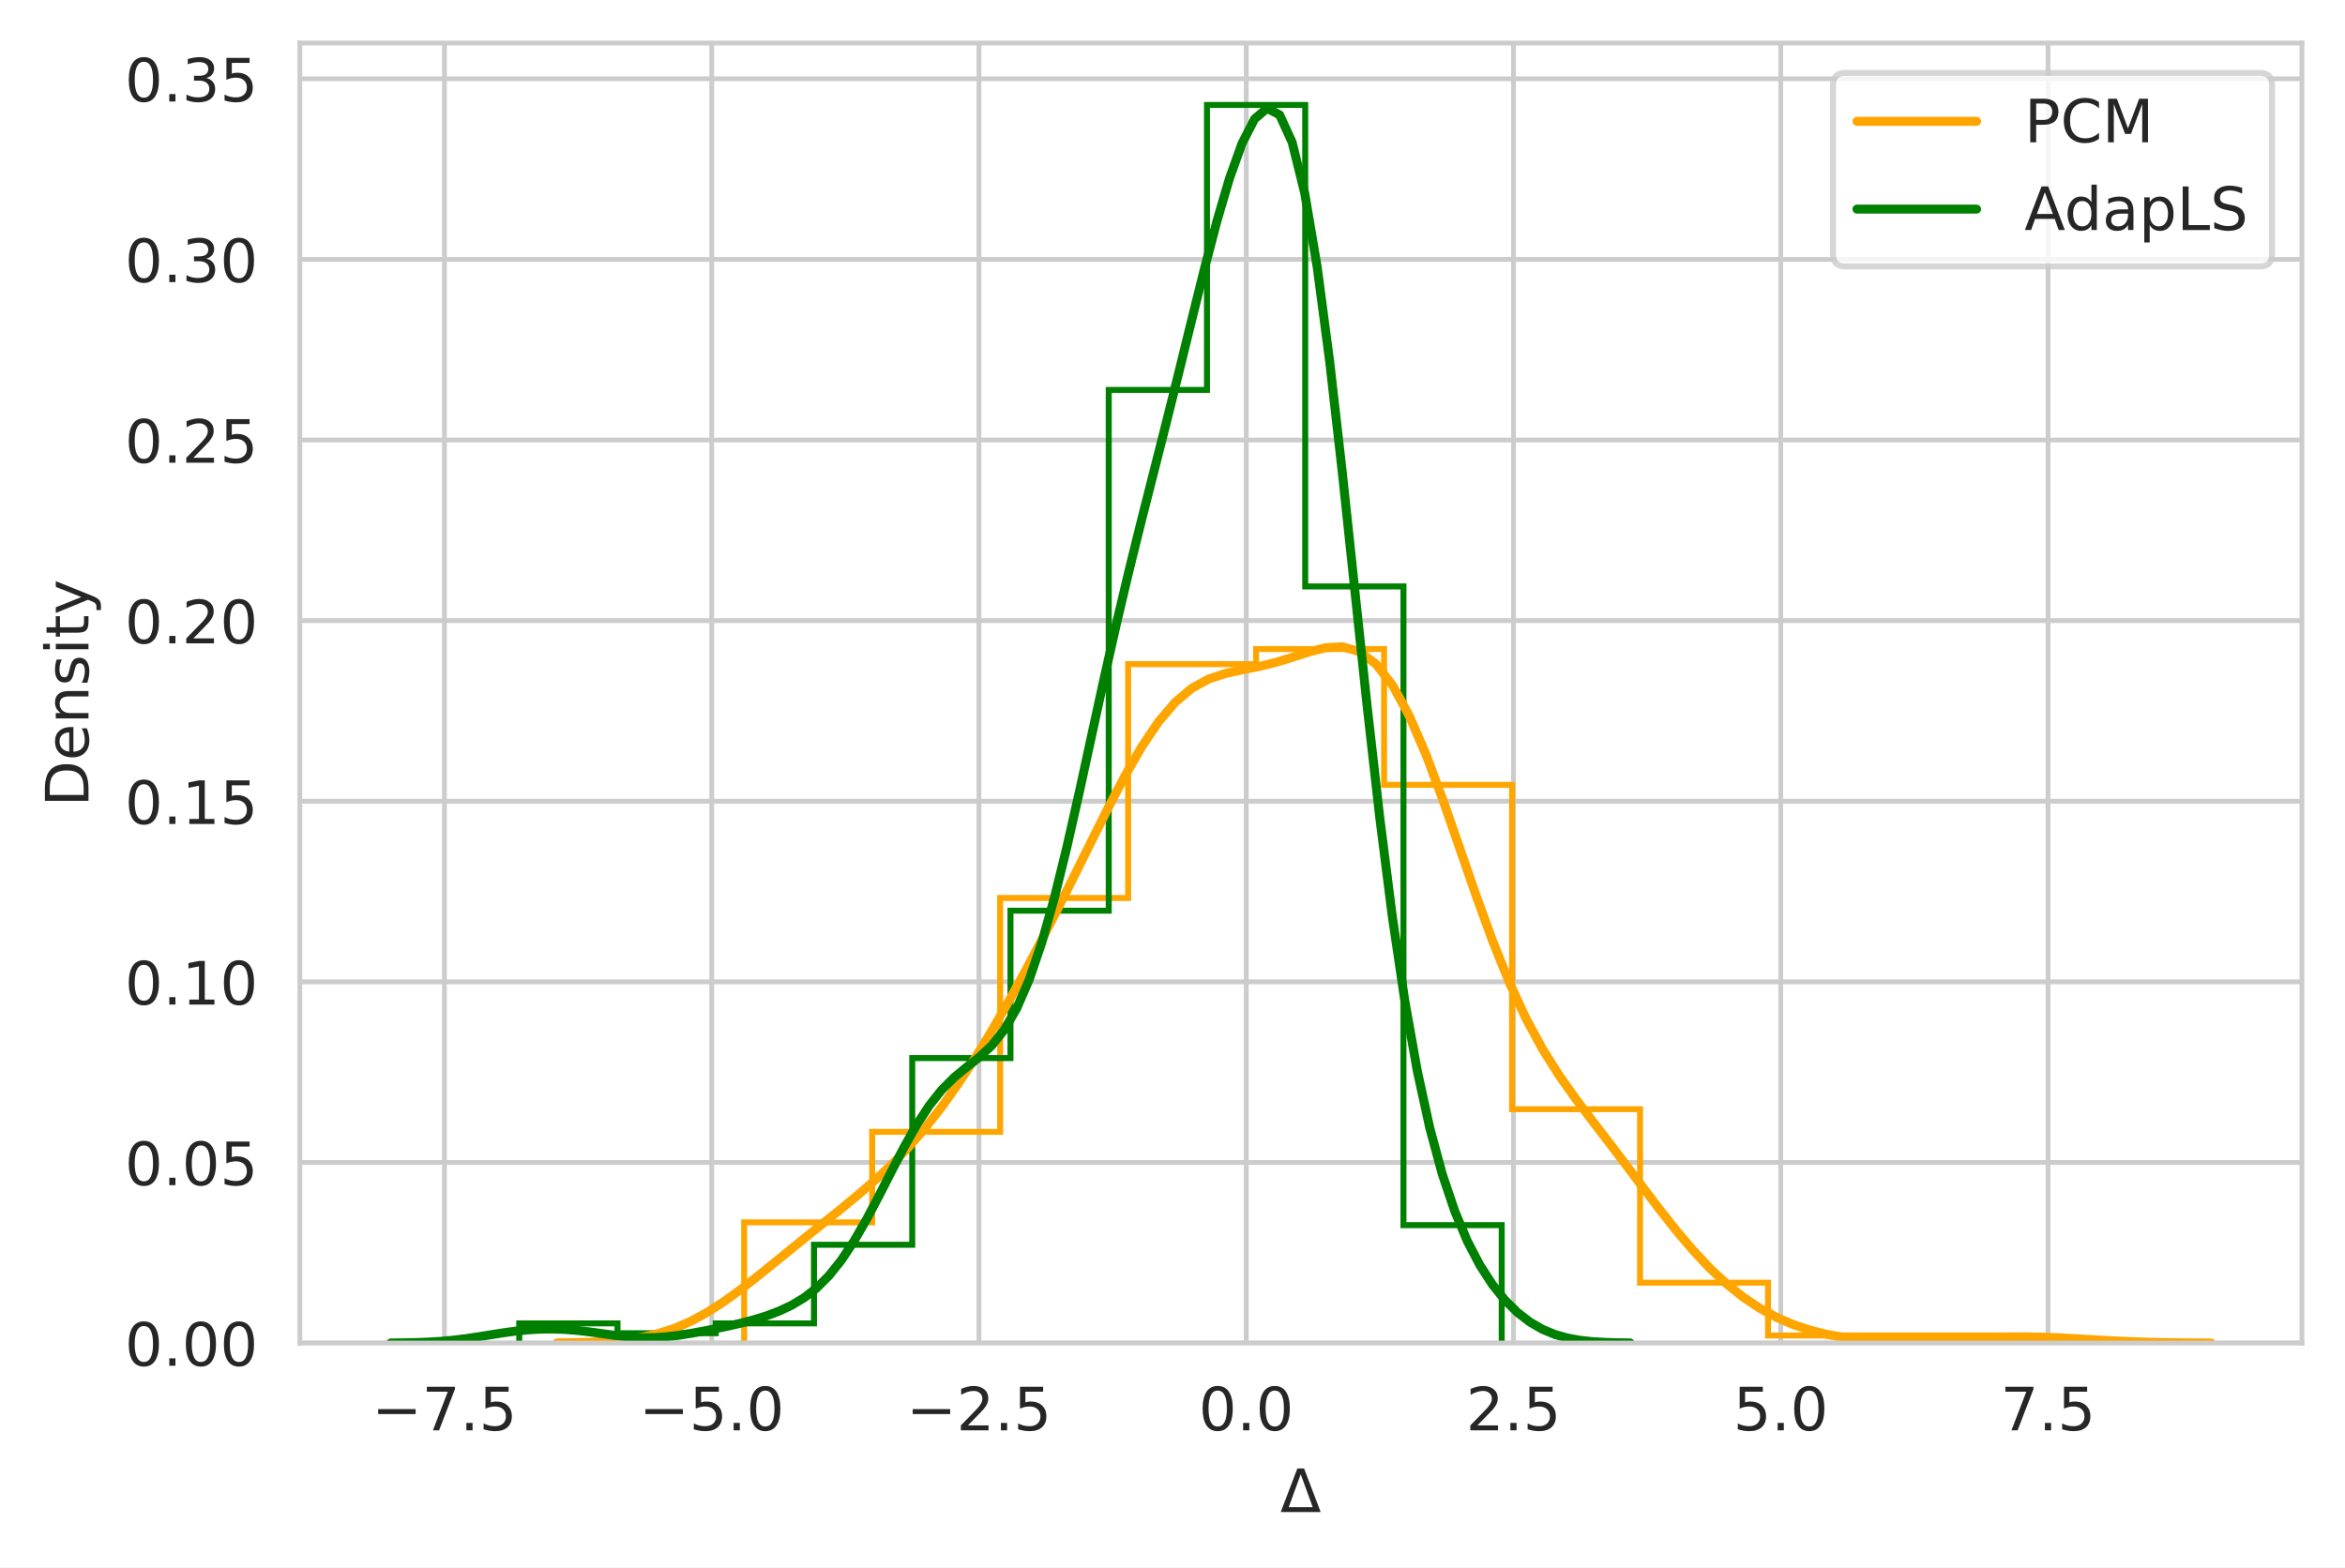
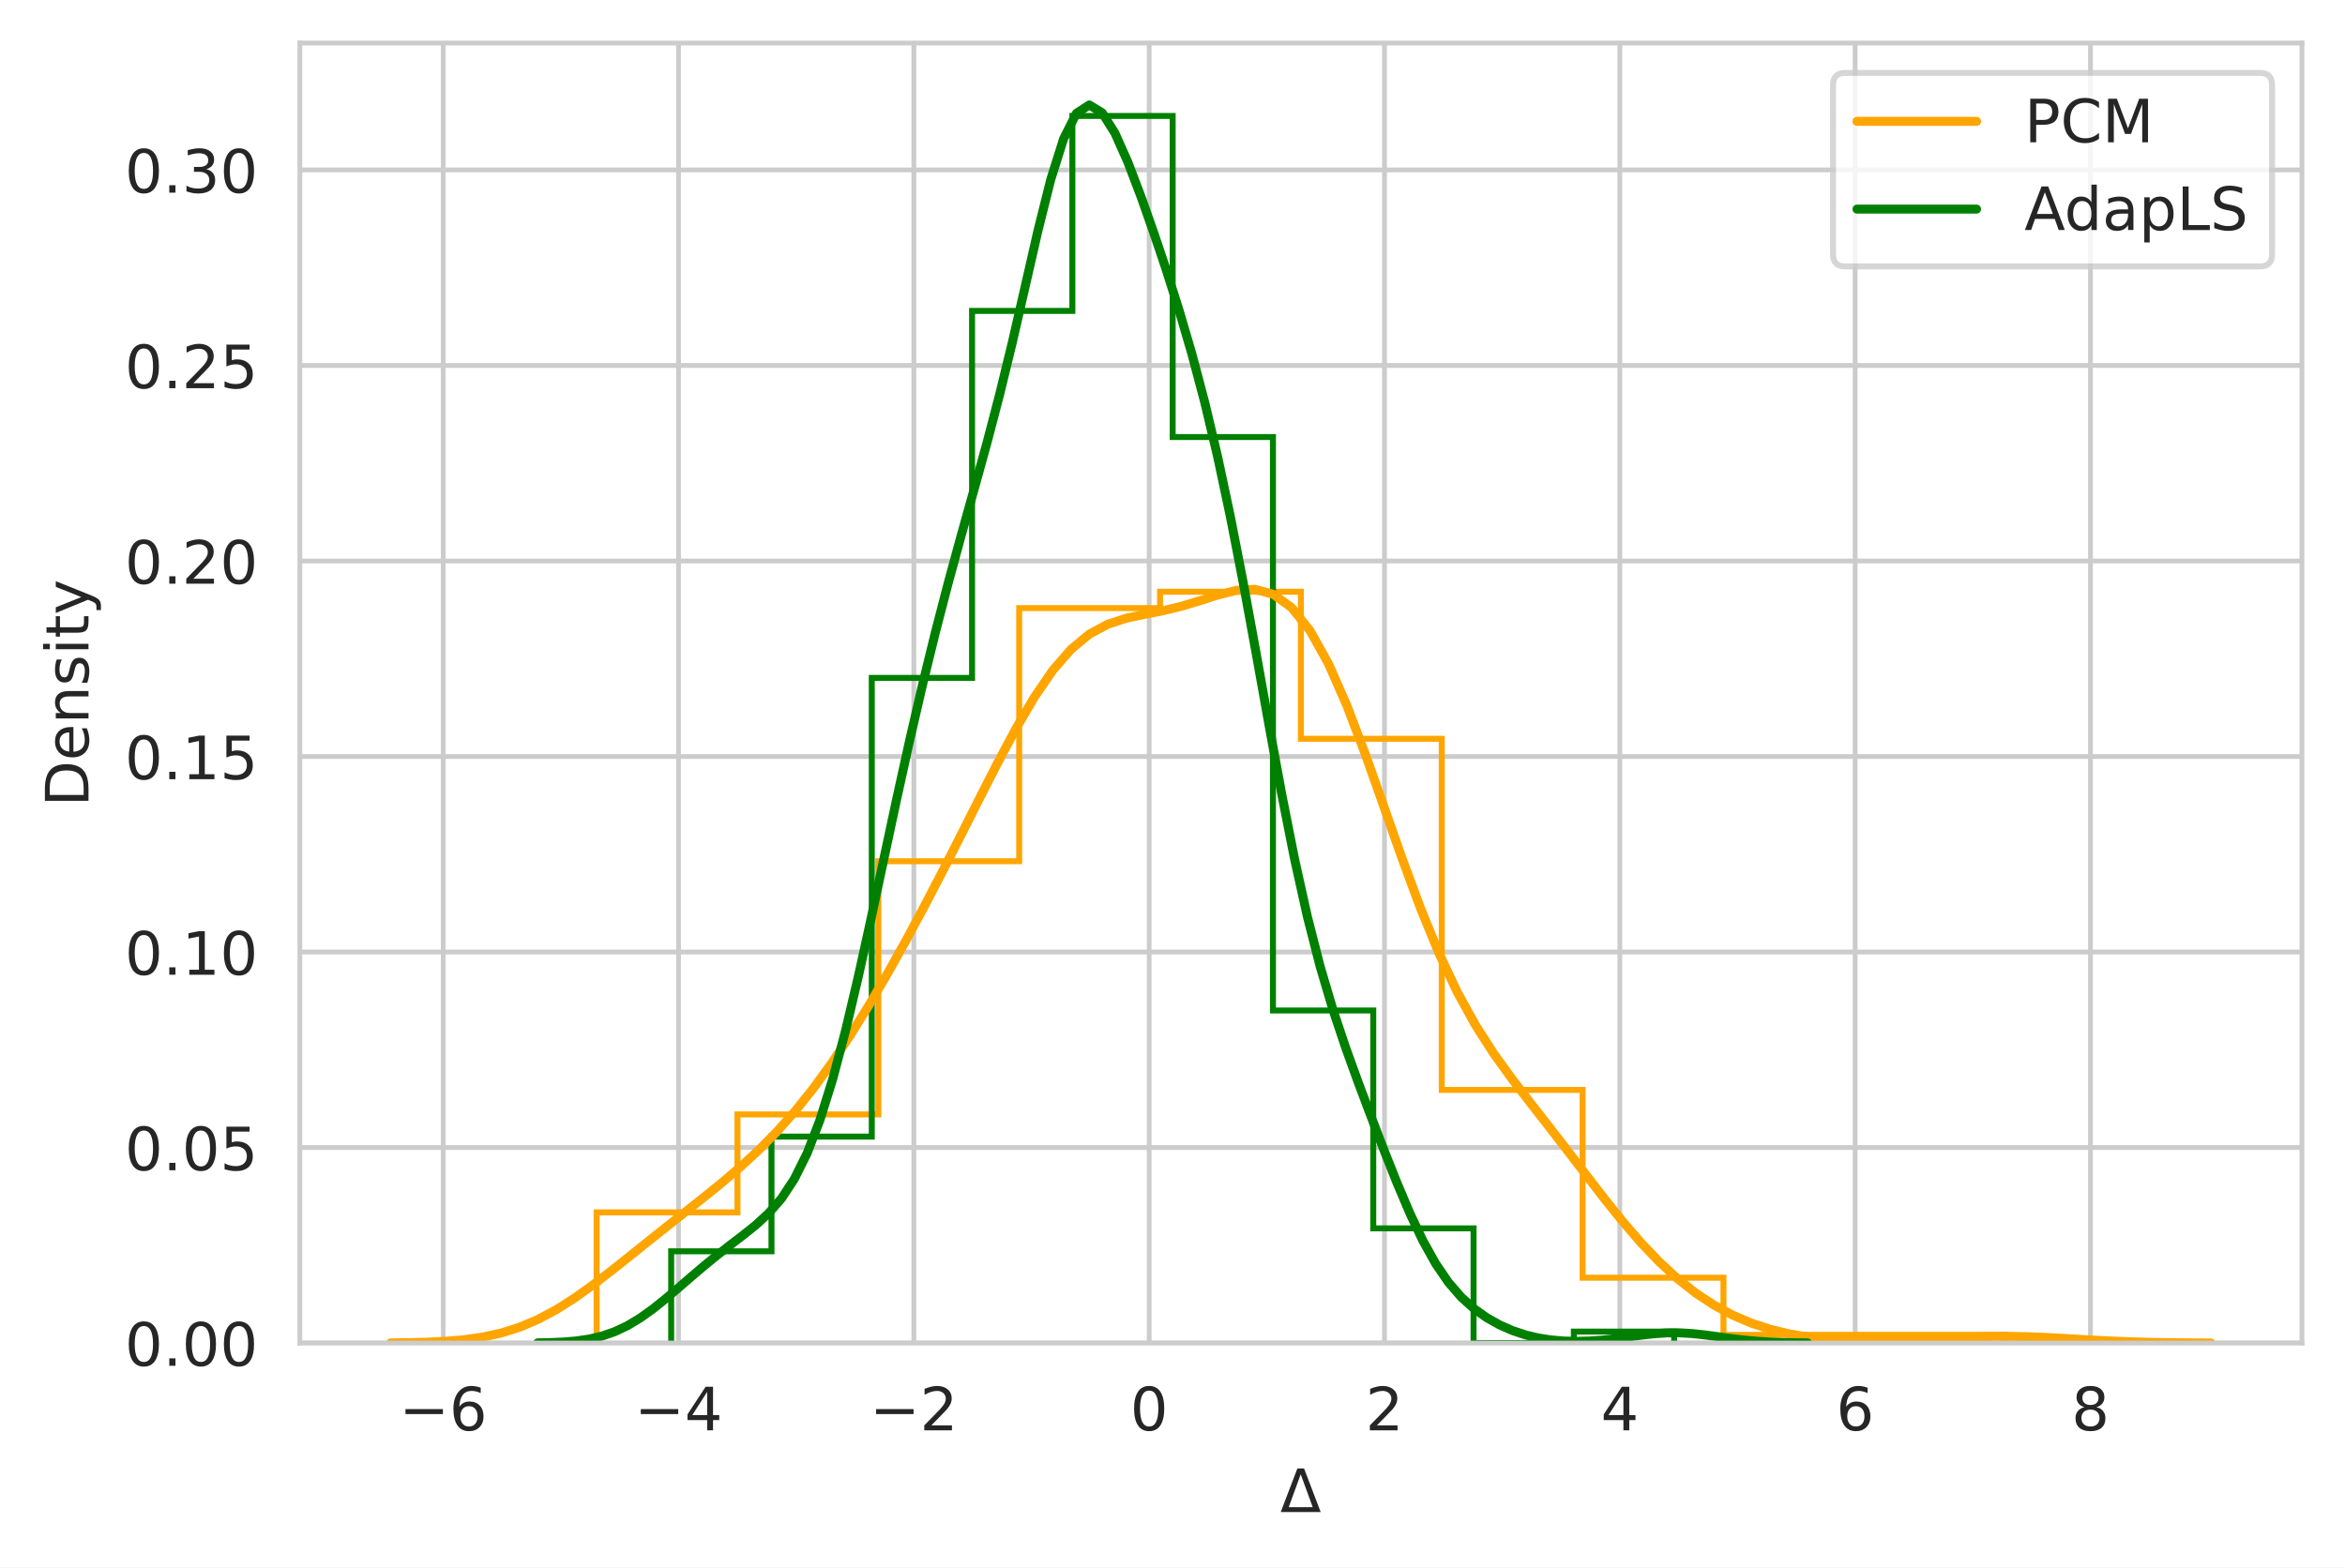
<svg xmlns="http://www.w3.org/2000/svg" xmlns:xlink="http://www.w3.org/1999/xlink" height="262.196pt" version="1.1" viewBox="0 0 392.144 262.196" width="392.144pt">
  <defs>
    <style type="text/css">
*{stroke-linecap:butt;stroke-linejoin:round;}
  </style>
  </defs>
  <g id="figure_1">
    <g id="patch_1">
      <path d="M 0 262.196  L 392.144 262.196  L 392.144 0  L 0 0  z " style="fill:#ffffff;" />
    </g>
    <g id="axes_1">
      <g id="patch_2">
        <path d="M 50.144 224.64  L 384.944 224.64  L 384.944 7.2  L 50.144 7.2  z " style="fill:#ffffff;" />
      </g>
      <g id="matplotlib.axis_1">
        <g id="xtick_1">
          <g id="line2d_1">
-             <path clip-path="url(#pd7d6dc30e6)" d="M 74.325 224.64  L 74.325 7.2  " style="fill:none;stroke:#cccccc;stroke-linecap:round;stroke-width:0.8;" />
+             <path clip-path="url(#p25605b96e4)" d="M 74.117 224.64  L 74.117 7.2  " style="fill:none;stroke:#cccccc;stroke-linecap:round;stroke-width:0.8;" />
          </g>
          <g id="text_1">
            <defs>
              <path d="M 10.594 35.5  L 73.188 35.5  L 73.188 27.203  L 10.594 27.203  z " id="DejaVuSans-8722" />
-               <path d="M 8.203 72.906  L 55.078 72.906  L 55.078 68.703  L 28.609 0  L 18.312 0  L 43.219 64.594  L 8.203 64.594  z " id="DejaVuSans-55" />
-               <path d="M 10.688 12.406  L 21 12.406  L 21 0  L 10.688 0  z " id="DejaVuSans-46" />
-               <path d="M 10.797 72.906  L 49.516 72.906  L 49.516 64.594  L 19.828 64.594  L 19.828 46.734  Q 21.969 47.469 24.109 47.828  Q 26.266 48.188 28.422 48.188  Q 40.625 48.188 47.75 41.5  Q 54.891 34.812 54.891 23.391  Q 54.891 11.625 47.562 5.094  Q 40.234 -1.422 26.906 -1.422  Q 22.312 -1.422 17.547 -0.641  Q 12.797 0.141 7.719 1.703  L 7.719 11.625  Q 12.109 9.234 16.797 8.062  Q 21.484 6.891 26.703 6.891  Q 35.156 6.891 40.078 11.328  Q 45.016 15.766 45.016 23.391  Q 45.016 31 40.078 35.438  Q 35.156 39.891 26.703 39.891  Q 22.75 39.891 18.812 39.016  Q 14.891 38.141 10.797 36.281  z " id="DejaVuSans-53" />
-             </defs>
-             <g style="fill:#262626;" transform="translate(62.18315 239.2384)scale(0.1 -0.1)">
+               <path d="M 33.016 40.375  Q 26.375 40.375 22.484 35.828  Q 18.609 31.297 18.609 23.391  Q 18.609 15.531 22.484 10.953  Q 26.375 6.391 33.016 6.391  Q 39.656 6.391 43.531 10.953  Q 47.406 15.531 47.406 23.391  Q 47.406 31.297 43.531 35.828  Q 39.656 40.375 33.016 40.375  z M 52.594 71.297  L 52.594 62.312  Q 48.875 64.062 45.094 64.984  Q 41.312 65.922 37.594 65.922  Q 27.828 65.922 22.672 59.328  Q 17.531 52.734 16.797 39.406  Q 19.672 43.656 24.016 45.922  Q 28.375 48.188 33.594 48.188  Q 44.578 48.188 50.953 41.516  Q 57.328 34.859 57.328 23.391  Q 57.328 12.156 50.688 5.359  Q 44.047 -1.422 33.016 -1.422  Q 20.359 -1.422 13.672 8.266  Q 6.984 17.969 6.984 36.375  Q 6.984 53.656 15.188 63.938  Q 23.391 74.219 37.203 74.219  Q 40.922 74.219 44.703 73.484  Q 48.484 72.75 52.594 71.297  z " id="DejaVuSans-54" />
+             </defs>
+             <g style="fill:#262626;" transform="translate(66.74594 239.2384)scale(0.1 -0.1)">
              <use xlink:href="#DejaVuSans-8722" />
-               <use x="83.789" xlink:href="#DejaVuSans-55" />
-               <use x="147.412" xlink:href="#DejaVuSans-46" />
-               <use x="179.199" xlink:href="#DejaVuSans-53" />
+               <use x="83.789" xlink:href="#DejaVuSans-54" />
            </g>
          </g>
        </g>
        <g id="xtick_2">
          <g id="line2d_2">
-             <path clip-path="url(#pd7d6dc30e6)" d="M 119.018 224.64  L 119.018 7.2  " style="fill:none;stroke:#cccccc;stroke-linecap:round;stroke-width:0.8;" />
+             <path clip-path="url(#p25605b96e4)" d="M 113.469 224.64  L 113.469 7.2  " style="fill:none;stroke:#cccccc;stroke-linecap:round;stroke-width:0.8;" />
          </g>
          <g id="text_2">
            <defs>
-               <path d="M 31.781 66.406  Q 24.172 66.406 20.328 58.906  Q 16.5 51.422 16.5 36.375  Q 16.5 21.391 20.328 13.891  Q 24.172 6.391 31.781 6.391  Q 39.453 6.391 43.281 13.891  Q 47.125 21.391 47.125 36.375  Q 47.125 51.422 43.281 58.906  Q 39.453 66.406 31.781 66.406  z M 31.781 74.219  Q 44.047 74.219 50.516 64.516  Q 56.984 54.828 56.984 36.375  Q 56.984 17.969 50.516 8.266  Q 44.047 -1.422 31.781 -1.422  Q 19.531 -1.422 13.062 8.266  Q 6.594 17.969 6.594 36.375  Q 6.594 54.828 13.062 64.516  Q 19.531 74.219 31.781 74.219  z " id="DejaVuSans-48" />
-             </defs>
-             <g style="fill:#262626;" transform="translate(106.8763 239.2384)scale(0.1 -0.1)">
+               <path d="M 37.797 64.312  L 12.891 25.391  L 37.797 25.391  z M 35.203 72.906  L 47.609 72.906  L 47.609 25.391  L 58.016 25.391  L 58.016 17.188  L 47.609 17.188  L 47.609 0  L 37.797 0  L 37.797 17.188  L 4.891 17.188  L 4.891 26.703  z " id="DejaVuSans-52" />
+             </defs>
+             <g style="fill:#262626;" transform="translate(106.0979 239.2384)scale(0.1 -0.1)">
              <use xlink:href="#DejaVuSans-8722" />
-               <use x="83.789" xlink:href="#DejaVuSans-53" />
-               <use x="147.412" xlink:href="#DejaVuSans-46" />
-               <use x="179.199" xlink:href="#DejaVuSans-48" />
+               <use x="83.789" xlink:href="#DejaVuSans-52" />
            </g>
          </g>
        </g>
        <g id="xtick_3">
          <g id="line2d_3">
-             <path clip-path="url(#pd7d6dc30e6)" d="M 163.711 224.64  L 163.711 7.2  " style="fill:none;stroke:#cccccc;stroke-linecap:round;stroke-width:0.8;" />
+             <path clip-path="url(#p25605b96e4)" d="M 152.821 224.64  L 152.821 7.2  " style="fill:none;stroke:#cccccc;stroke-linecap:round;stroke-width:0.8;" />
          </g>
          <g id="text_3">
            <defs>
              <path d="M 19.188 8.297  L 53.609 8.297  L 53.609 0  L 7.328 0  L 7.328 8.297  Q 12.938 14.109 22.625 23.891  Q 32.328 33.688 34.812 36.531  Q 39.547 41.844 41.422 45.531  Q 43.312 49.219 43.312 52.781  Q 43.312 58.594 39.234 62.25  Q 35.156 65.922 28.609 65.922  Q 23.969 65.922 18.812 64.312  Q 13.672 62.703 7.812 59.422  L 7.812 69.391  Q 13.766 71.781 18.938 73  Q 24.125 74.219 28.422 74.219  Q 39.75 74.219 46.484 68.547  Q 53.219 62.891 53.219 53.422  Q 53.219 48.922 51.531 44.891  Q 49.859 40.875 45.406 35.406  Q 44.188 33.984 37.641 27.219  Q 31.109 20.453 19.188 8.297  z " id="DejaVuSans-50" />
            </defs>
-             <g style="fill:#262626;" transform="translate(151.5695 239.2384)scale(0.1 -0.1)">
+             <g style="fill:#262626;" transform="translate(145.4498 239.2384)scale(0.1 -0.1)">
              <use xlink:href="#DejaVuSans-8722" />
              <use x="83.789" xlink:href="#DejaVuSans-50" />
-               <use x="147.412" xlink:href="#DejaVuSans-46" />
-               <use x="179.199" xlink:href="#DejaVuSans-53" />
            </g>
          </g>
        </g>
        <g id="xtick_4">
          <g id="line2d_4">
-             <path clip-path="url(#pd7d6dc30e6)" d="M 208.404 224.64  L 208.404 7.2  " style="fill:none;stroke:#cccccc;stroke-linecap:round;stroke-width:0.8;" />
+             <path clip-path="url(#p25605b96e4)" d="M 192.173 224.64  L 192.173 7.2  " style="fill:none;stroke:#cccccc;stroke-linecap:round;stroke-width:0.8;" />
          </g>
          <g id="text_4">
-             <g style="fill:#262626;" transform="translate(200.4525 239.2384)scale(0.1 -0.1)">
-               <use xlink:href="#DejaVuSans-48" />
-               <use x="63.623" xlink:href="#DejaVuSans-46" />
-               <use x="95.41" xlink:href="#DejaVuSans-48" />
+             <defs>
+               <path d="M 31.781 66.406  Q 24.172 66.406 20.328 58.906  Q 16.5 51.422 16.5 36.375  Q 16.5 21.391 20.328 13.891  Q 24.172 6.391 31.781 6.391  Q 39.453 6.391 43.281 13.891  Q 47.125 21.391 47.125 36.375  Q 47.125 51.422 43.281 58.906  Q 39.453 66.406 31.781 66.406  z M 31.781 74.219  Q 44.047 74.219 50.516 64.516  Q 56.984 54.828 56.984 36.375  Q 56.984 17.969 50.516 8.266  Q 44.047 -1.422 31.781 -1.422  Q 19.531 -1.422 13.062 8.266  Q 6.594 17.969 6.594 36.375  Q 6.594 54.828 13.062 64.516  Q 19.531 74.219 31.781 74.219  z " id="DejaVuSans-48" />
+             </defs>
+             <g style="fill:#262626;" transform="translate(188.9916 239.2384)scale(0.1 -0.1)">
+               <use xlink:href="#DejaVuSans-48" />
            </g>
          </g>
        </g>
        <g id="xtick_5">
          <g id="line2d_5">
-             <path clip-path="url(#pd7d6dc30e6)" d="M 253.097 224.64  L 253.097 7.2  " style="fill:none;stroke:#cccccc;stroke-linecap:round;stroke-width:0.8;" />
+             <path clip-path="url(#p25605b96e4)" d="M 231.525 224.64  L 231.525 7.2  " style="fill:none;stroke:#cccccc;stroke-linecap:round;stroke-width:0.8;" />
          </g>
          <g id="text_5">
-             <g style="fill:#262626;" transform="translate(245.1457 239.2384)scale(0.1 -0.1)">
+             <g style="fill:#262626;" transform="translate(228.3436 239.2384)scale(0.1 -0.1)">
              <use xlink:href="#DejaVuSans-50" />
-               <use x="63.623" xlink:href="#DejaVuSans-46" />
-               <use x="95.41" xlink:href="#DejaVuSans-53" />
            </g>
          </g>
        </g>
        <g id="xtick_6">
          <g id="line2d_6">
-             <path clip-path="url(#pd7d6dc30e6)" d="M 297.79 224.64  L 297.79 7.2  " style="fill:none;stroke:#cccccc;stroke-linecap:round;stroke-width:0.8;" />
+             <path clip-path="url(#p25605b96e4)" d="M 270.877 224.64  L 270.877 7.2  " style="fill:none;stroke:#cccccc;stroke-linecap:round;stroke-width:0.8;" />
          </g>
          <g id="text_6">
-             <g style="fill:#262626;" transform="translate(289.8388 239.2384)scale(0.1 -0.1)">
-               <use xlink:href="#DejaVuSans-53" />
-               <use x="63.623" xlink:href="#DejaVuSans-46" />
-               <use x="95.41" xlink:href="#DejaVuSans-48" />
+             <g style="fill:#262626;" transform="translate(267.6955 239.2384)scale(0.1 -0.1)">
+               <use xlink:href="#DejaVuSans-52" />
            </g>
          </g>
        </g>
        <g id="xtick_7">
          <g id="line2d_7">
-             <path clip-path="url(#pd7d6dc30e6)" d="M 342.484 224.64  L 342.484 7.2  " style="fill:none;stroke:#cccccc;stroke-linecap:round;stroke-width:0.8;" />
+             <path clip-path="url(#p25605b96e4)" d="M 310.229 224.64  L 310.229 7.2  " style="fill:none;stroke:#cccccc;stroke-linecap:round;stroke-width:0.8;" />
          </g>
          <g id="text_7">
-             <g style="fill:#262626;" transform="translate(334.532 239.2384)scale(0.1 -0.1)">
-               <use xlink:href="#DejaVuSans-55" />
-               <use x="63.623" xlink:href="#DejaVuSans-46" />
-               <use x="95.41" xlink:href="#DejaVuSans-53" />
-             </g>
-           </g>
-         </g>
-         <g id="text_8">
+             <g style="fill:#262626;" transform="translate(307.0474 239.2384)scale(0.1 -0.1)">
+               <use xlink:href="#DejaVuSans-54" />
+             </g>
+           </g>
+         </g>
+         <g id="xtick_8">
+           <g id="line2d_8">
+             <path clip-path="url(#p25605b96e4)" d="M 349.581 224.64  L 349.581 7.2  " style="fill:none;stroke:#cccccc;stroke-linecap:round;stroke-width:0.8;" />
+           </g>
+           <g id="text_8">
+             <defs>
+               <path d="M 31.781 34.625  Q 24.75 34.625 20.719 30.859  Q 16.703 27.094 16.703 20.516  Q 16.703 13.922 20.719 10.156  Q 24.75 6.391 31.781 6.391  Q 38.812 6.391 42.859 10.172  Q 46.922 13.969 46.922 20.516  Q 46.922 27.094 42.891 30.859  Q 38.875 34.625 31.781 34.625  z M 21.922 38.812  Q 15.578 40.375 12.031 44.719  Q 8.5 49.078 8.5 55.328  Q 8.5 64.062 14.719 69.141  Q 20.953 74.219 31.781 74.219  Q 42.672 74.219 48.875 69.141  Q 55.078 64.062 55.078 55.328  Q 55.078 49.078 51.531 44.719  Q 48 40.375 41.703 38.812  Q 48.828 37.156 52.797 32.312  Q 56.781 27.484 56.781 20.516  Q 56.781 9.906 50.312 4.234  Q 43.844 -1.422 31.781 -1.422  Q 19.734 -1.422 13.25 4.234  Q 6.781 9.906 6.781 20.516  Q 6.781 27.484 10.781 32.312  Q 14.797 37.156 21.922 38.812  z M 18.312 54.391  Q 18.312 48.734 21.844 45.562  Q 25.391 42.391 31.781 42.391  Q 38.141 42.391 41.719 45.562  Q 45.312 48.734 45.312 54.391  Q 45.312 60.062 41.719 63.234  Q 38.141 66.406 31.781 66.406  Q 25.391 66.406 21.844 63.234  Q 18.312 60.062 18.312 54.391  z " id="DejaVuSans-56" />
+             </defs>
+             <g style="fill:#262626;" transform="translate(346.3994 239.2384)scale(0.1 -0.1)">
+               <use xlink:href="#DejaVuSans-56" />
+             </g>
+           </g>
+         </g>
+         <g id="text_9">
          <defs>
            <path d="M 34.188 63.188  L 14.156 8.203  L 54.25 8.203  z M 0.781 0  L 28.609 72.906  L 39.797 72.906  L 67.578 0  z " id="DejaVuSans-916" />
          </defs>
          <g style="fill:#262626;" transform="translate(214.0938 252.9166)scale(0.1 -0.1)">
            <use transform="translate(0 0.09375)" xlink:href="#DejaVuSans-916" />
          </g>
        </g>
      </g>
      <g id="matplotlib.axis_2">
        <g id="ytick_1">
-           <g id="line2d_8">
-             <path clip-path="url(#pd7d6dc30e6)" d="M 50.144 224.64  L 384.944 224.64  " style="fill:none;stroke:#cccccc;stroke-linecap:round;stroke-width:0.8;" />
-           </g>
-           <g id="text_9">
+           <g id="line2d_9">
+             <path clip-path="url(#p25605b96e4)" d="M 50.144 224.64  L 384.944 224.64  " style="fill:none;stroke:#cccccc;stroke-linecap:round;stroke-width:0.8;" />
+           </g>
+           <g id="text_10">
+             <defs>
+               <path d="M 10.688 12.406  L 21 12.406  L 21 0  L 10.688 0  z " id="DejaVuSans-46" />
+             </defs>
            <g style="fill:#262626;" transform="translate(20.87813 228.4392)scale(0.1 -0.1)">
              <use xlink:href="#DejaVuSans-48" />
              <use x="63.623" xlink:href="#DejaVuSans-46" />
              <use x="95.41" xlink:href="#DejaVuSans-48" />
              <use x="159.033" xlink:href="#DejaVuSans-48" />
            </g>
          </g>
        </g>
        <g id="ytick_2">
-           <g id="line2d_9">
-             <path clip-path="url(#pd7d6dc30e6)" d="M 50.144 194.431  L 384.944 194.431  " style="fill:none;stroke:#cccccc;stroke-linecap:round;stroke-width:0.8;" />
-           </g>
-           <g id="text_10">
-             <g style="fill:#262626;" transform="translate(20.87813 198.2304)scale(0.1 -0.1)">
+           <g id="line2d_10">
+             <path clip-path="url(#p25605b96e4)" d="M 50.144 191.937  L 384.944 191.937  " style="fill:none;stroke:#cccccc;stroke-linecap:round;stroke-width:0.8;" />
+           </g>
+           <g id="text_11">
+             <defs>
+               <path d="M 10.797 72.906  L 49.516 72.906  L 49.516 64.594  L 19.828 64.594  L 19.828 46.734  Q 21.969 47.469 24.109 47.828  Q 26.266 48.188 28.422 48.188  Q 40.625 48.188 47.75 41.5  Q 54.891 34.812 54.891 23.391  Q 54.891 11.625 47.562 5.094  Q 40.234 -1.422 26.906 -1.422  Q 22.312 -1.422 17.547 -0.641  Q 12.797 0.141 7.719 1.703  L 7.719 11.625  Q 12.109 9.234 16.797 8.062  Q 21.484 6.891 26.703 6.891  Q 35.156 6.891 40.078 11.328  Q 45.016 15.766 45.016 23.391  Q 45.016 31 40.078 35.438  Q 35.156 39.891 26.703 39.891  Q 22.75 39.891 18.812 39.016  Q 14.891 38.141 10.797 36.281  z " id="DejaVuSans-53" />
+             </defs>
+             <g style="fill:#262626;" transform="translate(20.87813 195.7367)scale(0.1 -0.1)">
              <use xlink:href="#DejaVuSans-48" />
              <use x="63.623" xlink:href="#DejaVuSans-46" />
              <use x="95.41" xlink:href="#DejaVuSans-48" />
              <use x="159.033" xlink:href="#DejaVuSans-53" />
            </g>
          </g>
        </g>
        <g id="ytick_3">
-           <g id="line2d_10">
-             <path clip-path="url(#pd7d6dc30e6)" d="M 50.144 164.222  L 384.944 164.222  " style="fill:none;stroke:#cccccc;stroke-linecap:round;stroke-width:0.8;" />
-           </g>
-           <g id="text_11">
+           <g id="line2d_11">
+             <path clip-path="url(#p25605b96e4)" d="M 50.144 159.235  L 384.944 159.235  " style="fill:none;stroke:#cccccc;stroke-linecap:round;stroke-width:0.8;" />
+           </g>
+           <g id="text_12">
            <defs>
              <path d="M 12.406 8.297  L 28.516 8.297  L 28.516 63.922  L 10.984 60.406  L 10.984 69.391  L 28.422 72.906  L 38.281 72.906  L 38.281 8.297  L 54.391 8.297  L 54.391 0  L 12.406 0  z " id="DejaVuSans-49" />
            </defs>
-             <g style="fill:#262626;" transform="translate(20.87813 168.0215)scale(0.1 -0.1)">
+             <g style="fill:#262626;" transform="translate(20.87813 163.0342)scale(0.1 -0.1)">
              <use xlink:href="#DejaVuSans-48" />
              <use x="63.623" xlink:href="#DejaVuSans-46" />
              <use x="95.41" xlink:href="#DejaVuSans-49" />
              <use x="159.033" xlink:href="#DejaVuSans-48" />
            </g>
          </g>
        </g>
        <g id="ytick_4">
-           <g id="line2d_11">
-             <path clip-path="url(#pd7d6dc30e6)" d="M 50.144 134.013  L 384.944 134.013  " style="fill:none;stroke:#cccccc;stroke-linecap:round;stroke-width:0.8;" />
-           </g>
-           <g id="text_12">
-             <g style="fill:#262626;" transform="translate(20.87813 137.8126)scale(0.1 -0.1)">
+           <g id="line2d_12">
+             <path clip-path="url(#p25605b96e4)" d="M 50.144 126.532  L 384.944 126.532  " style="fill:none;stroke:#cccccc;stroke-linecap:round;stroke-width:0.8;" />
+           </g>
+           <g id="text_13">
+             <g style="fill:#262626;" transform="translate(20.87813 130.3317)scale(0.1 -0.1)">
              <use xlink:href="#DejaVuSans-48" />
              <use x="63.623" xlink:href="#DejaVuSans-46" />
              <use x="95.41" xlink:href="#DejaVuSans-49" />
              <use x="159.033" xlink:href="#DejaVuSans-53" />
            </g>
          </g>
        </g>
        <g id="ytick_5">
-           <g id="line2d_12">
-             <path clip-path="url(#pd7d6dc30e6)" d="M 50.144 103.805  L 384.944 103.805  " style="fill:none;stroke:#cccccc;stroke-linecap:round;stroke-width:0.8;" />
-           </g>
-           <g id="text_13">
-             <g style="fill:#262626;" transform="translate(20.87813 107.6038)scale(0.1 -0.1)">
+           <g id="line2d_13">
+             <path clip-path="url(#p25605b96e4)" d="M 50.144 93.83  L 384.944 93.83  " style="fill:none;stroke:#cccccc;stroke-linecap:round;stroke-width:0.8;" />
+           </g>
+           <g id="text_14">
+             <g style="fill:#262626;" transform="translate(20.87813 97.62916)scale(0.1 -0.1)">
              <use xlink:href="#DejaVuSans-48" />
              <use x="63.623" xlink:href="#DejaVuSans-46" />
              <use x="95.41" xlink:href="#DejaVuSans-50" />
              <use x="159.033" xlink:href="#DejaVuSans-48" />
            </g>
          </g>
        </g>
        <g id="ytick_6">
-           <g id="line2d_13">
-             <path clip-path="url(#pd7d6dc30e6)" d="M 50.144 73.596  L 384.944 73.596  " style="fill:none;stroke:#cccccc;stroke-linecap:round;stroke-width:0.8;" />
-           </g>
-           <g id="text_14">
-             <g style="fill:#262626;" transform="translate(20.87813 77.39491)scale(0.1 -0.1)">
+           <g id="line2d_14">
+             <path clip-path="url(#p25605b96e4)" d="M 50.144 61.127  L 384.944 61.127  " style="fill:none;stroke:#cccccc;stroke-linecap:round;stroke-width:0.8;" />
+           </g>
+           <g id="text_15">
+             <g style="fill:#262626;" transform="translate(20.87813 64.92664)scale(0.1 -0.1)">
              <use xlink:href="#DejaVuSans-48" />
              <use x="63.623" xlink:href="#DejaVuSans-46" />
              <use x="95.41" xlink:href="#DejaVuSans-50" />
              <use x="159.033" xlink:href="#DejaVuSans-53" />
            </g>
          </g>
        </g>
        <g id="ytick_7">
-           <g id="line2d_14">
-             <path clip-path="url(#pd7d6dc30e6)" d="M 50.144 43.387  L 384.944 43.387  " style="fill:none;stroke:#cccccc;stroke-linecap:round;stroke-width:0.8;" />
-           </g>
-           <g id="text_15">
+           <g id="line2d_15">
+             <path clip-path="url(#p25605b96e4)" d="M 50.144 28.425  L 384.944 28.425  " style="fill:none;stroke:#cccccc;stroke-linecap:round;stroke-width:0.8;" />
+           </g>
+           <g id="text_16">
            <defs>
              <path d="M 40.578 39.312  Q 47.656 37.797 51.625 33  Q 55.609 28.219 55.609 21.188  Q 55.609 10.406 48.188 4.484  Q 40.766 -1.422 27.094 -1.422  Q 22.516 -1.422 17.656 -0.516  Q 12.797 0.391 7.625 2.203  L 7.625 11.719  Q 11.719 9.328 16.594 8.109  Q 21.484 6.891 26.812 6.891  Q 36.078 6.891 40.938 10.547  Q 45.797 14.203 45.797 21.188  Q 45.797 27.641 41.281 31.266  Q 36.766 34.906 28.719 34.906  L 20.219 34.906  L 20.219 43.016  L 29.109 43.016  Q 36.375 43.016 40.234 45.922  Q 44.094 48.828 44.094 54.297  Q 44.094 59.906 40.109 62.906  Q 36.141 65.922 28.719 65.922  Q 24.656 65.922 20.016 65.031  Q 15.375 64.156 9.812 62.312  L 9.812 71.094  Q 15.438 72.656 20.344 73.438  Q 25.25 74.219 29.594 74.219  Q 40.828 74.219 47.359 69.109  Q 53.906 64.016 53.906 55.328  Q 53.906 49.266 50.438 45.094  Q 46.969 40.922 40.578 39.312  z " id="DejaVuSans-51" />
            </defs>
-             <g style="fill:#262626;" transform="translate(20.87813 47.18605)scale(0.1 -0.1)">
+             <g style="fill:#262626;" transform="translate(20.87813 32.22413)scale(0.1 -0.1)">
              <use xlink:href="#DejaVuSans-48" />
              <use x="63.623" xlink:href="#DejaVuSans-46" />
              <use x="95.41" xlink:href="#DejaVuSans-51" />
              <use x="159.033" xlink:href="#DejaVuSans-48" />
-             </g>
-           </g>
-         </g>
-         <g id="ytick_8">
-           <g id="line2d_15">
-             <path clip-path="url(#pd7d6dc30e6)" d="M 50.144 13.178  L 384.944 13.178  " style="fill:none;stroke:#cccccc;stroke-linecap:round;stroke-width:0.8;" />
-           </g>
-           <g id="text_16">
-             <g style="fill:#262626;" transform="translate(20.87813 16.97718)scale(0.1 -0.1)">
-               <use xlink:href="#DejaVuSans-48" />
-               <use x="63.623" xlink:href="#DejaVuSans-46" />
-               <use x="95.41" xlink:href="#DejaVuSans-51" />
-               <use x="159.033" xlink:href="#DejaVuSans-53" />
            </g>
          </g>
        </g>
        <g id="text_17">
          <defs>
            <path d="M 19.672 64.797  L 19.672 8.109  L 31.594 8.109  Q 46.688 8.109 53.688 14.938  Q 60.688 21.781 60.688 36.531  Q 60.688 51.172 53.688 57.984  Q 46.688 64.797 31.594 64.797  z M 9.812 72.906  L 30.078 72.906  Q 51.266 72.906 61.172 64.094  Q 71.094 55.281 71.094 36.531  Q 71.094 17.672 61.125 8.828  Q 51.172 0 30.078 0  L 9.812 0  z " id="DejaVuSans-68" />
            <path d="M 56.203 29.594  L 56.203 25.203  L 14.891 25.203  Q 15.484 15.922 20.484 11.062  Q 25.484 6.203 34.422 6.203  Q 39.594 6.203 44.453 7.469  Q 49.312 8.734 54.109 11.281  L 54.109 2.781  Q 49.266 0.734 44.188 -0.344  Q 39.109 -1.422 33.891 -1.422  Q 20.797 -1.422 13.156 6.188  Q 5.516 13.812 5.516 26.812  Q 5.516 40.234 12.766 48.109  Q 20.016 56 32.328 56  Q 43.359 56 49.781 48.891  Q 56.203 41.797 56.203 29.594  z M 47.219 32.234  Q 47.125 39.594 43.094 43.984  Q 39.062 48.391 32.422 48.391  Q 24.906 48.391 20.391 44.141  Q 15.875 39.891 15.188 32.172  z " id="DejaVuSans-101" />
            <path d="M 54.891 33.016  L 54.891 0  L 45.906 0  L 45.906 32.719  Q 45.906 40.484 42.875 44.328  Q 39.844 48.188 33.797 48.188  Q 26.516 48.188 22.312 43.547  Q 18.109 38.922 18.109 30.906  L 18.109 0  L 9.078 0  L 9.078 54.688  L 18.109 54.688  L 18.109 46.188  Q 21.344 51.125 25.703 53.562  Q 30.078 56 35.797 56  Q 45.219 56 50.047 50.172  Q 54.891 44.344 54.891 33.016  z " id="DejaVuSans-110" />
            <path d="M 44.281 53.078  L 44.281 44.578  Q 40.484 46.531 36.375 47.5  Q 32.281 48.484 27.875 48.484  Q 21.188 48.484 17.844 46.438  Q 14.5 44.391 14.5 40.281  Q 14.5 37.156 16.891 35.375  Q 19.281 33.594 26.516 31.984  L 29.594 31.297  Q 39.156 29.25 43.188 25.516  Q 47.219 21.781 47.219 15.094  Q 47.219 7.469 41.188 3.016  Q 35.156 -1.422 24.609 -1.422  Q 20.219 -1.422 15.453 -0.562  Q 10.688 0.297 5.422 2  L 5.422 11.281  Q 10.406 8.688 15.234 7.391  Q 20.062 6.109 24.812 6.109  Q 31.156 6.109 34.562 8.281  Q 37.984 10.453 37.984 14.406  Q 37.984 18.062 35.516 20.016  Q 33.062 21.969 24.703 23.781  L 21.578 24.516  Q 13.234 26.266 9.516 29.906  Q 5.812 33.547 5.812 39.891  Q 5.812 47.609 11.281 51.797  Q 16.75 56 26.812 56  Q 31.781 56 36.172 55.266  Q 40.578 54.547 44.281 53.078  z " id="DejaVuSans-115" />
            <path d="M 9.422 54.688  L 18.406 54.688  L 18.406 0  L 9.422 0  z M 9.422 75.984  L 18.406 75.984  L 18.406 64.594  L 9.422 64.594  z " id="DejaVuSans-105" />
            <path d="M 18.312 70.219  L 18.312 54.688  L 36.812 54.688  L 36.812 47.703  L 18.312 47.703  L 18.312 18.016  Q 18.312 11.328 20.141 9.422  Q 21.969 7.516 27.594 7.516  L 36.812 7.516  L 36.812 0  L 27.594 0  Q 17.188 0 13.234 3.875  Q 9.281 7.766 9.281 18.016  L 9.281 47.703  L 2.688 47.703  L 2.688 54.688  L 9.281 54.688  L 9.281 70.219  z " id="DejaVuSans-116" />
            <path d="M 32.172 -5.078  Q 28.375 -14.844 24.75 -17.812  Q 21.141 -20.797 15.094 -20.797  L 7.906 -20.797  L 7.906 -13.281  L 13.188 -13.281  Q 16.891 -13.281 18.938 -11.516  Q 21 -9.766 23.484 -3.219  L 25.094 0.875  L 2.984 54.688  L 12.5 54.688  L 29.594 11.922  L 46.688 54.688  L 56.203 54.688  z " id="DejaVuSans-121" />
          </defs>
          <g style="fill:#262626;" transform="translate(14.79844 134.9286)rotate(-90)scale(0.1 -0.1)">
            <use xlink:href="#DejaVuSans-68" />
            <use x="77.002" xlink:href="#DejaVuSans-101" />
            <use x="138.525" xlink:href="#DejaVuSans-110" />
            <use x="201.904" xlink:href="#DejaVuSans-115" />
            <use x="254.004" xlink:href="#DejaVuSans-105" />
            <use x="281.787" xlink:href="#DejaVuSans-116" />
            <use x="320.996" xlink:href="#DejaVuSans-121" />
          </g>
        </g>
      </g>
      <g id="patch_3">
-         <path clip-path="url(#pd7d6dc30e6)" d="M 124.448 224.64  L 124.448 204.453  L 145.85 204.453  L 145.85 189.312  L 167.251 189.312  L 167.251 150.199  L 188.653 150.199  L 188.653 111.086  L 210.054 111.086  L 210.054 108.562  L 231.456 108.562  L 231.456 131.273  L 252.857 131.273  L 252.857 185.527  L 274.259 185.527  L 274.259 214.546  L 295.66 214.546  L 295.66 223.378  L 317.062 223.378  L 317.062 223.378  L 338.463 223.378  L 338.463 224.64  " style="fill:none;stroke:#ffa500;stroke-linejoin:miter;" />
+         <path clip-path="url(#p25605b96e4)" d="M 99.77 224.64  L 99.77 202.786  L 123.324 202.786  L 123.324 186.396  L 146.879 186.396  L 146.879 144.054  L 170.434 144.054  L 170.434 101.712  L 193.989 101.712  L 193.989 98.98  L 217.544 98.98  L 217.544 123.566  L 241.099 123.566  L 241.099 182.298  L 264.653 182.298  L 264.653 213.713  L 288.208 213.713  L 288.208 223.274  L 311.763 223.274  L 311.763 223.274  L 335.318 223.274  L 335.318 224.64  " style="fill:none;stroke:#ffa500;stroke-linejoin:miter;" />
      </g>
      <g id="patch_4">
-         <path clip-path="url(#pd7d6dc30e6)" d="M 86.83 224.64  L 86.83 221.353  L 103.26 221.353  L 103.26 222.996  L 119.689 222.996  L 119.689 221.353  L 136.119 221.353  L 136.119 208.205  L 152.549 208.205  L 152.549 176.977  L 168.978 176.977  L 168.978 152.324  L 185.408 152.324  L 185.408 65.217  L 201.837 65.217  L 201.837 17.554  L 218.267 17.554  L 218.267 98.088  L 234.696 98.088  L 234.696 204.918  L 251.126 204.918  L 251.126 224.64  " style="fill:none;stroke:#008000;stroke-linejoin:miter;" />
+         <path clip-path="url(#p25605b96e4)" d="M 112.239 224.64  L 112.239 209.294  L 129.011 209.294  L 129.011 190.112  L 145.783 190.112  L 145.783 113.384  L 162.555 113.384  L 162.555 52.001  L 179.328 52.001  L 179.328 19.392  L 196.1 19.392  L 196.1 73.102  L 212.872 73.102  L 212.872 169.012  L 229.644 169.012  L 229.644 205.458  L 246.417 205.458  L 246.417 224.64  L 263.189 224.64  L 263.189 222.722  L 279.961 222.722  L 279.961 224.64  " style="fill:none;stroke:#008000;stroke-linejoin:miter;" />
      </g>
      <g id="line2d_16">
-         <path clip-path="url(#pd7d6dc30e6)" d="M 93.186 224.612  L 95.979 224.577  L 98.772 224.503  L 101.566 224.365  L 104.359 224.119  L 107.152 223.714  L 109.946 223.091  L 112.739 222.195  L 115.532 220.992  L 118.326 219.474  L 121.119 217.67  L 123.912 215.64  L 126.706 213.458  L 129.499 211.2  L 132.292 208.924  L 135.086 206.663  L 137.879 204.421  L 140.672 202.174  L 143.466 199.875  L 146.259 197.457  L 149.052 194.845  L 151.846 191.967  L 154.639 188.765  L 157.432 185.208  L 160.226 181.292  L 163.019 177.035  L 165.812 172.466  L 168.606 167.622  L 171.399 162.539  L 174.192 157.253  L 176.986 151.798  L 179.779 146.219  L 182.572 140.588  L 185.366 135.023  L 188.159 129.705  L 190.952 124.859  L 193.746 120.716  L 196.539 117.446  L 199.332 115.097  L 202.126 113.573  L 204.919 112.65  L 207.712 112.044  L 210.506 111.488  L 213.299 110.804  L 216.092 109.952  L 218.886 109.046  L 221.679 108.338  L 224.472 108.181  L 227.266 108.963  L 230.059 111.027  L 232.852 114.59  L 235.646 119.687  L 238.439 126.149  L 241.232 133.627  L 244.026 141.656  L 246.819 149.735  L 249.612 157.41  L 252.406 164.349  L 255.199 170.388  L 257.992 175.54  L 260.786 179.961  L 263.579 183.895  L 266.372 187.587  L 269.166 191.228  L 271.959 194.909  L 274.752 198.628  L 277.546 202.31  L 280.339 205.849  L 283.132 209.145  L 285.926 212.122  L 288.719 214.734  L 291.512 216.969  L 294.306 218.833  L 297.099 220.351  L 299.892 221.556  L 302.686 222.487  L 305.479 223.182  L 308.272 223.682  L 311.066 224.02  L 313.859 224.226  L 316.652 224.326  L 319.446 224.338  L 322.239 224.278  L 325.032 224.164  L 327.826 224.015  L 330.619 223.857  L 333.412 223.72  L 336.206 223.631  L 338.999 223.609  L 341.792 223.659  L 344.586 223.771  L 347.379 223.923  L 350.172 224.09  L 352.966 224.247  L 355.759 224.379  L 358.552 224.478  L 361.346 224.547  L 364.139 224.59  L 366.932 224.615  L 369.726 224.628  " style="fill:none;stroke:#ffa500;stroke-linecap:round;stroke-width:1.5;" />
+         <path clip-path="url(#p25605b96e4)" d="M 65.362 224.61  L 68.436 224.571  L 71.511 224.492  L 74.585 224.342  L 77.659 224.076  L 80.734 223.637  L 83.808 222.963  L 86.883 221.994  L 89.957 220.691  L 93.031 219.048  L 96.106 217.095  L 99.18 214.897  L 102.254 212.535  L 105.329 210.09  L 108.403 207.627  L 111.478 205.179  L 114.552 202.752  L 117.626 200.32  L 120.701 197.831  L 123.775 195.213  L 126.85 192.386  L 129.924 189.269  L 132.998 185.803  L 136.073 181.953  L 139.147 177.714  L 142.221 173.105  L 145.296 168.159  L 148.37 162.915  L 151.445 157.413  L 154.519 151.69  L 157.593 145.785  L 160.668 139.746  L 163.742 133.65  L 166.816 127.626  L 169.891 121.868  L 172.965 116.622  L 176.04 112.137  L 179.114 108.597  L 182.188 106.055  L 185.263 104.405  L 188.337 103.406  L 191.412 102.75  L 194.486 102.147  L 197.56 101.407  L 200.635 100.485  L 203.709 99.504  L 206.783 98.738  L 209.858 98.568  L 212.932 99.414  L 216.007 101.648  L 219.081 105.506  L 222.155 111.024  L 225.23 118.018  L 228.304 126.114  L 231.378 134.806  L 234.453 143.552  L 237.527 151.861  L 240.602 159.373  L 243.676 165.91  L 246.75 171.487  L 249.825 176.273  L 252.899 180.531  L 255.974 184.529  L 259.048 188.47  L 262.122 192.455  L 265.197 196.481  L 268.271 200.466  L 271.345 204.298  L 274.42 207.866  L 277.494 211.088  L 280.569 213.917  L 283.643 216.336  L 286.717 218.354  L 289.792 219.997  L 292.866 221.302  L 295.94 222.309  L 299.015 223.062  L 302.089 223.602  L 305.164 223.968  L 308.238 224.192  L 311.312 224.3  L 314.387 224.313  L 317.461 224.248  L 320.535 224.124  L 323.61 223.963  L 326.684 223.792  L 329.759 223.644  L 332.833 223.547  L 335.907 223.524  L 338.982 223.578  L 342.056 223.699  L 345.131 223.864  L 348.205 224.045  L 351.279 224.215  L 354.354 224.357  L 357.428 224.465  L 360.502 224.539  L 363.577 224.586  L 366.651 224.613  L 369.726 224.627  " style="fill:none;stroke:#ffa500;stroke-linecap:round;stroke-width:1.5;" />
      </g>
      <g id="line2d_17">
-         <path clip-path="url(#pd7d6dc30e6)" d="M 65.362 224.623  L 67.455 224.601  L 69.548 224.557  L 71.642 224.478  L 73.735 224.349  L 75.828 224.157  L 77.921 223.9  L 80.015 223.589  L 82.108 223.25  L 84.201 222.919  L 86.294 222.634  L 88.388 222.425  L 90.481 222.308  L 92.574 222.292  L 94.668 222.375  L 96.761 222.552  L 98.854 222.803  L 100.947 223.096  L 103.041 223.383  L 105.134 223.613  L 107.227 223.739  L 109.32 223.735  L 111.414 223.597  L 113.507 223.344  L 115.6 223.01  L 117.693 222.628  L 119.787 222.217  L 121.88 221.778  L 123.973 221.296  L 126.066 220.744  L 128.16 220.095  L 130.253 219.31  L 132.346 218.333  L 134.439 217.082  L 136.533 215.459  L 138.626 213.368  L 140.719 210.745  L 142.812 207.585  L 144.906 203.955  L 146.999 199.991  L 149.092 195.888  L 151.185 191.87  L 153.279 188.163  L 155.372 184.947  L 157.465 182.309  L 159.558 180.214  L 161.652 178.484  L 163.745 176.827  L 165.838 174.879  L 167.931 172.265  L 170.025 168.657  L 172.118 163.824  L 174.211 157.667  L 176.305 150.235  L 178.398 141.73  L 180.491 132.477  L 182.584 122.868  L 184.678 113.284  L 186.771 104.011  L 188.864 95.178  L 190.957 86.737  L 193.051 78.502  L 195.144 70.254  L 197.237 61.853  L 199.33 53.331  L 201.424 44.906  L 203.517 36.929  L 205.61 29.81  L 207.703 23.979  L 209.797 19.901  L 211.89 18.112  L 213.983 19.214  L 216.076 23.79  L 218.17 32.244  L 220.263 44.618  L 222.356 60.467  L 224.449 78.87  L 226.543 98.575  L 228.636 118.251  L 230.729 136.739  L 232.822 153.242  L 234.916 167.378  L 237.009 179.126  L 239.102 188.699  L 241.195 196.419  L 243.289 202.62  L 245.382 207.604  L 247.475 211.617  L 249.568 214.853  L 251.662 217.454  L 253.755 219.523  L 255.848 221.132  L 257.941 222.342  L 260.035 223.21  L 262.128 223.801  L 264.221 224.177  L 266.315 224.401  L 268.408 224.525  L 270.501 224.589  L 272.594 224.619  " style="fill:none;stroke:#008000;stroke-linecap:round;stroke-width:1.5;" />
+         <path clip-path="url(#p25605b96e4)" d="M 89.925 224.606  L 92.07 224.56  L 94.215 224.466  L 96.36 224.287  L 98.505 223.976  L 100.65 223.477  L 102.795 222.738  L 104.94 221.725  L 107.085 220.433  L 109.229 218.896  L 111.374 217.175  L 113.519 215.348  L 115.664 213.493  L 117.809 211.672  L 119.954 209.924  L 122.099 208.251  L 124.244 206.611  L 126.389 204.897  L 128.534 202.931  L 130.679 200.464  L 132.824 197.212  L 134.969 192.902  L 137.114 187.34  L 139.259 180.462  L 141.404 172.36  L 143.549 163.27  L 145.694 153.525  L 147.839 143.489  L 149.983 133.493  L 152.128 123.787  L 154.273 114.526  L 156.418 105.775  L 158.563 97.519  L 160.708 89.661  L 162.853 82.003  L 164.998 74.247  L 167.143 66.069  L 169.288 57.266  L 171.433 47.931  L 173.578 38.559  L 175.723 29.992  L 177.868 23.195  L 180.013 18.94  L 182.158 17.554  L 184.303 18.853  L 186.448 22.264  L 188.593 27.084  L 190.737 32.708  L 192.882 38.766  L 195.027 45.138  L 197.172 51.893  L 199.317 59.208  L 201.462 67.297  L 203.607 76.341  L 205.752 86.418  L 207.897 97.454  L 210.042 109.177  L 212.187 121.142  L 214.332 132.802  L 216.477 143.639  L 218.622 153.299  L 220.767 161.675  L 222.912 168.913  L 225.057 175.321  L 227.202 181.243  L 229.347 186.939  L 231.491 192.514  L 233.636 197.911  L 235.781 202.968  L 237.926 207.493  L 240.071 211.346  L 242.216 214.484  L 244.361 216.963  L 246.506 218.899  L 248.651 220.417  L 250.796 221.616  L 252.941 222.557  L 255.086 223.272  L 257.231 223.785  L 259.376 224.119  L 261.521 224.301  L 263.666 224.354  L 265.811 224.297  L 267.956 224.145  L 270.101 223.913  L 272.245 223.629  L 274.39 223.336  L 276.535 223.089  L 278.68 222.942  L 280.825 222.928  L 282.97 223.052  L 285.115 223.284  L 287.26 223.574  L 289.405 223.869  L 291.55 224.126  L 293.695 224.325  L 295.84 224.462  L 297.985 224.548  L 300.13 224.596  L 302.275 224.621  " style="fill:none;stroke:#008000;stroke-linecap:round;stroke-width:1.5;" />
      </g>
      <g id="patch_5">
        <path d="M 50.144 224.64  L 50.144 7.2  " style="fill:none;stroke:#cccccc;stroke-linecap:square;stroke-linejoin:miter;stroke-width:0.8;" />
      </g>
      <g id="patch_6">
        <path d="M 384.944 224.64  L 384.944 7.2  " style="fill:none;stroke:#cccccc;stroke-linecap:square;stroke-linejoin:miter;stroke-width:0.8;" />
      </g>
      <g id="patch_7">
        <path d="M 50.144 224.64  L 384.944 224.64  " style="fill:none;stroke:#cccccc;stroke-linecap:square;stroke-linejoin:miter;stroke-width:0.8;" />
      </g>
      <g id="patch_8">
        <path d="M 50.144 7.2  L 384.944 7.2  " style="fill:none;stroke:#cccccc;stroke-linecap:square;stroke-linejoin:miter;stroke-width:0.8;" />
      </g>
      <g id="legend_1">
        <g id="patch_9">
          <path d="M 308.533 44.556  L 377.944 44.556  Q 379.944 44.556 379.944 42.556  L 379.944 14.2  Q 379.944 12.2 377.944 12.2  L 308.533 12.2  Q 306.533 12.2 306.533 14.2  L 306.533 42.556  Q 306.533 44.556 308.533 44.556  z " style="fill:#ffffff;opacity:0.8;stroke:#cccccc;stroke-linejoin:miter;" />
        </g>
        <g id="line2d_18">
          <path d="M 310.533 20.298  L 330.533 20.298  " style="fill:none;stroke:#ffa500;stroke-linecap:round;stroke-width:1.5;" />
        </g>
        <g id="line2d_19" />
        <g id="text_18">
          <defs>
            <path d="M 19.672 64.797  L 19.672 37.406  L 32.078 37.406  Q 38.969 37.406 42.719 40.969  Q 46.484 44.531 46.484 51.125  Q 46.484 57.672 42.719 61.234  Q 38.969 64.797 32.078 64.797  z M 9.812 72.906  L 32.078 72.906  Q 44.344 72.906 50.609 67.359  Q 56.891 61.812 56.891 51.125  Q 56.891 40.328 50.609 34.812  Q 44.344 29.297 32.078 29.297  L 19.672 29.297  L 19.672 0  L 9.812 0  z " id="DejaVuSans-80" />
            <path d="M 64.406 67.281  L 64.406 56.891  Q 59.422 61.531 53.781 63.812  Q 48.141 66.109 41.797 66.109  Q 29.297 66.109 22.656 58.469  Q 16.016 50.828 16.016 36.375  Q 16.016 21.969 22.656 14.328  Q 29.297 6.688 41.797 6.688  Q 48.141 6.688 53.781 8.984  Q 59.422 11.281 64.406 15.922  L 64.406 5.609  Q 59.234 2.094 53.438 0.328  Q 47.656 -1.422 41.219 -1.422  Q 24.656 -1.422 15.125 8.703  Q 5.609 18.844 5.609 36.375  Q 5.609 53.953 15.125 64.078  Q 24.656 74.219 41.219 74.219  Q 47.75 74.219 53.531 72.484  Q 59.328 70.75 64.406 67.281  z " id="DejaVuSans-67" />
            <path d="M 9.812 72.906  L 24.516 72.906  L 43.109 23.297  L 61.812 72.906  L 76.516 72.906  L 76.516 0  L 66.891 0  L 66.891 64.016  L 48.094 14.016  L 38.188 14.016  L 19.391 64.016  L 19.391 0  L 9.812 0  z " id="DejaVuSans-77" />
          </defs>
          <g style="fill:#262626;" transform="translate(338.5328 23.79844)scale(0.1 -0.1)">
            <use xlink:href="#DejaVuSans-80" />
            <use x="60.303" xlink:href="#DejaVuSans-67" />
            <use x="130.127" xlink:href="#DejaVuSans-77" />
          </g>
        </g>
        <g id="line2d_20">
          <path d="M 310.533 34.977  L 330.533 34.977  " style="fill:none;stroke:#008000;stroke-linecap:round;stroke-width:1.5;" />
        </g>
        <g id="line2d_21" />
        <g id="text_19">
          <defs>
            <path d="M 34.188 63.188  L 20.797 26.906  L 47.609 26.906  z M 28.609 72.906  L 39.797 72.906  L 67.578 0  L 57.328 0  L 50.688 18.703  L 17.828 18.703  L 11.188 0  L 0.781 0  z " id="DejaVuSans-65" />
            <path d="M 45.406 46.391  L 45.406 75.984  L 54.391 75.984  L 54.391 0  L 45.406 0  L 45.406 8.203  Q 42.578 3.328 38.25 0.953  Q 33.938 -1.422 27.875 -1.422  Q 17.969 -1.422 11.734 6.484  Q 5.516 14.406 5.516 27.297  Q 5.516 40.188 11.734 48.094  Q 17.969 56 27.875 56  Q 33.938 56 38.25 53.625  Q 42.578 51.266 45.406 46.391  z M 14.797 27.297  Q 14.797 17.391 18.875 11.75  Q 22.953 6.109 30.078 6.109  Q 37.203 6.109 41.297 11.75  Q 45.406 17.391 45.406 27.297  Q 45.406 37.203 41.297 42.844  Q 37.203 48.484 30.078 48.484  Q 22.953 48.484 18.875 42.844  Q 14.797 37.203 14.797 27.297  z " id="DejaVuSans-100" />
            <path d="M 34.281 27.484  Q 23.391 27.484 19.188 25  Q 14.984 22.516 14.984 16.5  Q 14.984 11.719 18.141 8.906  Q 21.297 6.109 26.703 6.109  Q 34.188 6.109 38.703 11.406  Q 43.219 16.703 43.219 25.484  L 43.219 27.484  z M 52.203 31.203  L 52.203 0  L 43.219 0  L 43.219 8.297  Q 40.141 3.328 35.547 0.953  Q 30.953 -1.422 24.312 -1.422  Q 15.922 -1.422 10.953 3.297  Q 6 8.016 6 15.922  Q 6 25.141 12.172 29.828  Q 18.359 34.516 30.609 34.516  L 43.219 34.516  L 43.219 35.406  Q 43.219 41.609 39.141 45  Q 35.062 48.391 27.688 48.391  Q 23 48.391 18.547 47.266  Q 14.109 46.141 10.016 43.891  L 10.016 52.203  Q 14.938 54.109 19.578 55.047  Q 24.219 56 28.609 56  Q 40.484 56 46.344 49.844  Q 52.203 43.703 52.203 31.203  z " id="DejaVuSans-97" />
            <path d="M 18.109 8.203  L 18.109 -20.797  L 9.078 -20.797  L 9.078 54.688  L 18.109 54.688  L 18.109 46.391  Q 20.953 51.266 25.266 53.625  Q 29.594 56 35.594 56  Q 45.562 56 51.781 48.094  Q 58.016 40.188 58.016 27.297  Q 58.016 14.406 51.781 6.484  Q 45.562 -1.422 35.594 -1.422  Q 29.594 -1.422 25.266 0.953  Q 20.953 3.328 18.109 8.203  z M 48.688 27.297  Q 48.688 37.203 44.609 42.844  Q 40.531 48.484 33.406 48.484  Q 26.266 48.484 22.188 42.844  Q 18.109 37.203 18.109 27.297  Q 18.109 17.391 22.188 11.75  Q 26.266 6.109 33.406 6.109  Q 40.531 6.109 44.609 11.75  Q 48.688 17.391 48.688 27.297  z " id="DejaVuSans-112" />
            <path d="M 9.812 72.906  L 19.672 72.906  L 19.672 8.297  L 55.172 8.297  L 55.172 0  L 9.812 0  z " id="DejaVuSans-76" />
            <path d="M 53.516 70.516  L 53.516 60.891  Q 47.906 63.578 42.922 64.891  Q 37.938 66.219 33.297 66.219  Q 25.25 66.219 20.875 63.094  Q 16.5 59.969 16.5 54.203  Q 16.5 49.359 19.406 46.891  Q 22.312 44.438 30.422 42.922  L 36.375 41.703  Q 47.406 39.594 52.656 34.297  Q 57.906 29 57.906 20.125  Q 57.906 9.516 50.797 4.047  Q 43.703 -1.422 29.984 -1.422  Q 24.812 -1.422 18.969 -0.25  Q 13.141 0.922 6.891 3.219  L 6.891 13.375  Q 12.891 10.016 18.656 8.297  Q 24.422 6.594 29.984 6.594  Q 38.422 6.594 43.016 9.906  Q 47.609 13.234 47.609 19.391  Q 47.609 24.75 44.312 27.781  Q 41.016 30.812 33.5 32.328  L 27.484 33.5  Q 16.453 35.688 11.516 40.375  Q 6.594 45.062 6.594 53.422  Q 6.594 63.094 13.406 68.656  Q 20.219 74.219 32.172 74.219  Q 37.312 74.219 42.625 73.281  Q 47.953 72.359 53.516 70.516  z " id="DejaVuSans-83" />
          </defs>
          <g style="fill:#262626;" transform="translate(338.5328 38.47656)scale(0.1 -0.1)">
            <use xlink:href="#DejaVuSans-65" />
            <use x="66.658" xlink:href="#DejaVuSans-100" />
            <use x="130.135" xlink:href="#DejaVuSans-97" />
            <use x="191.414" xlink:href="#DejaVuSans-112" />
            <use x="254.891" xlink:href="#DejaVuSans-76" />
            <use x="310.604" xlink:href="#DejaVuSans-83" />
          </g>
        </g>
      </g>
    </g>
  </g>
  <defs>
-     <clipPath id="pd7d6dc30e6">
+     <clipPath id="p25605b96e4">
      <rect height="217.44" width="334.8" x="50.144" y="7.2" />
    </clipPath>
  </defs>
</svg>
